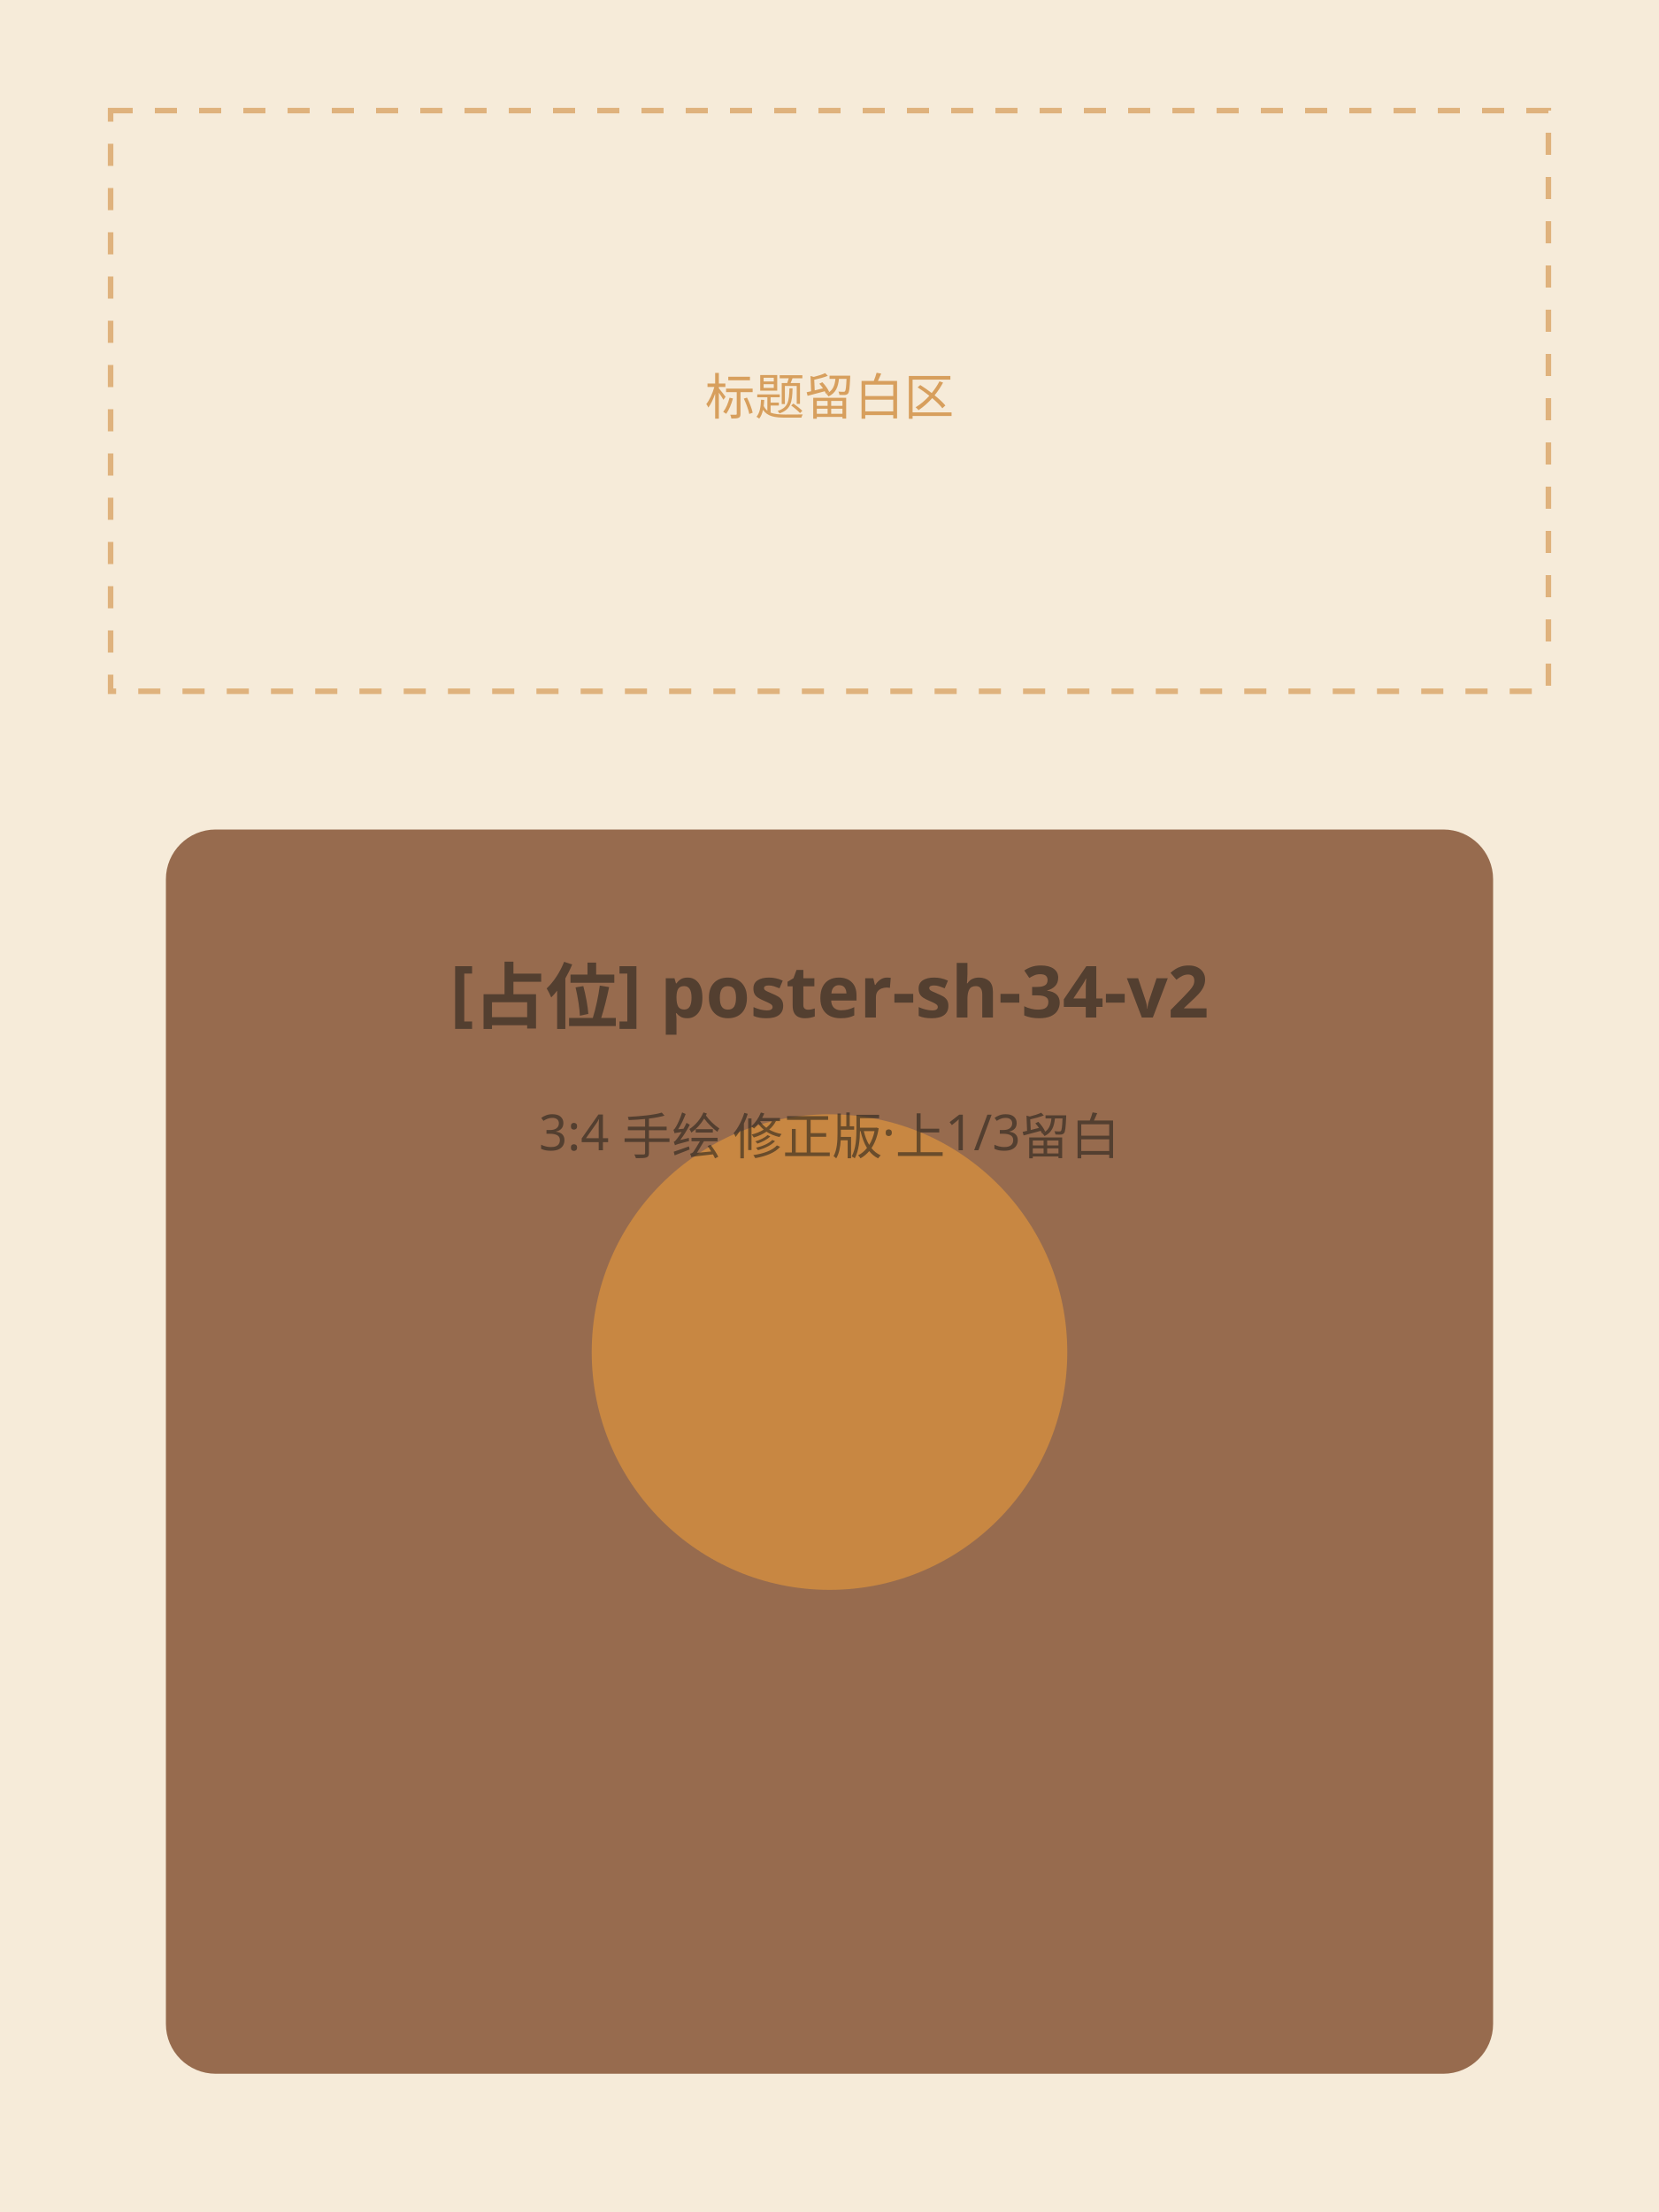
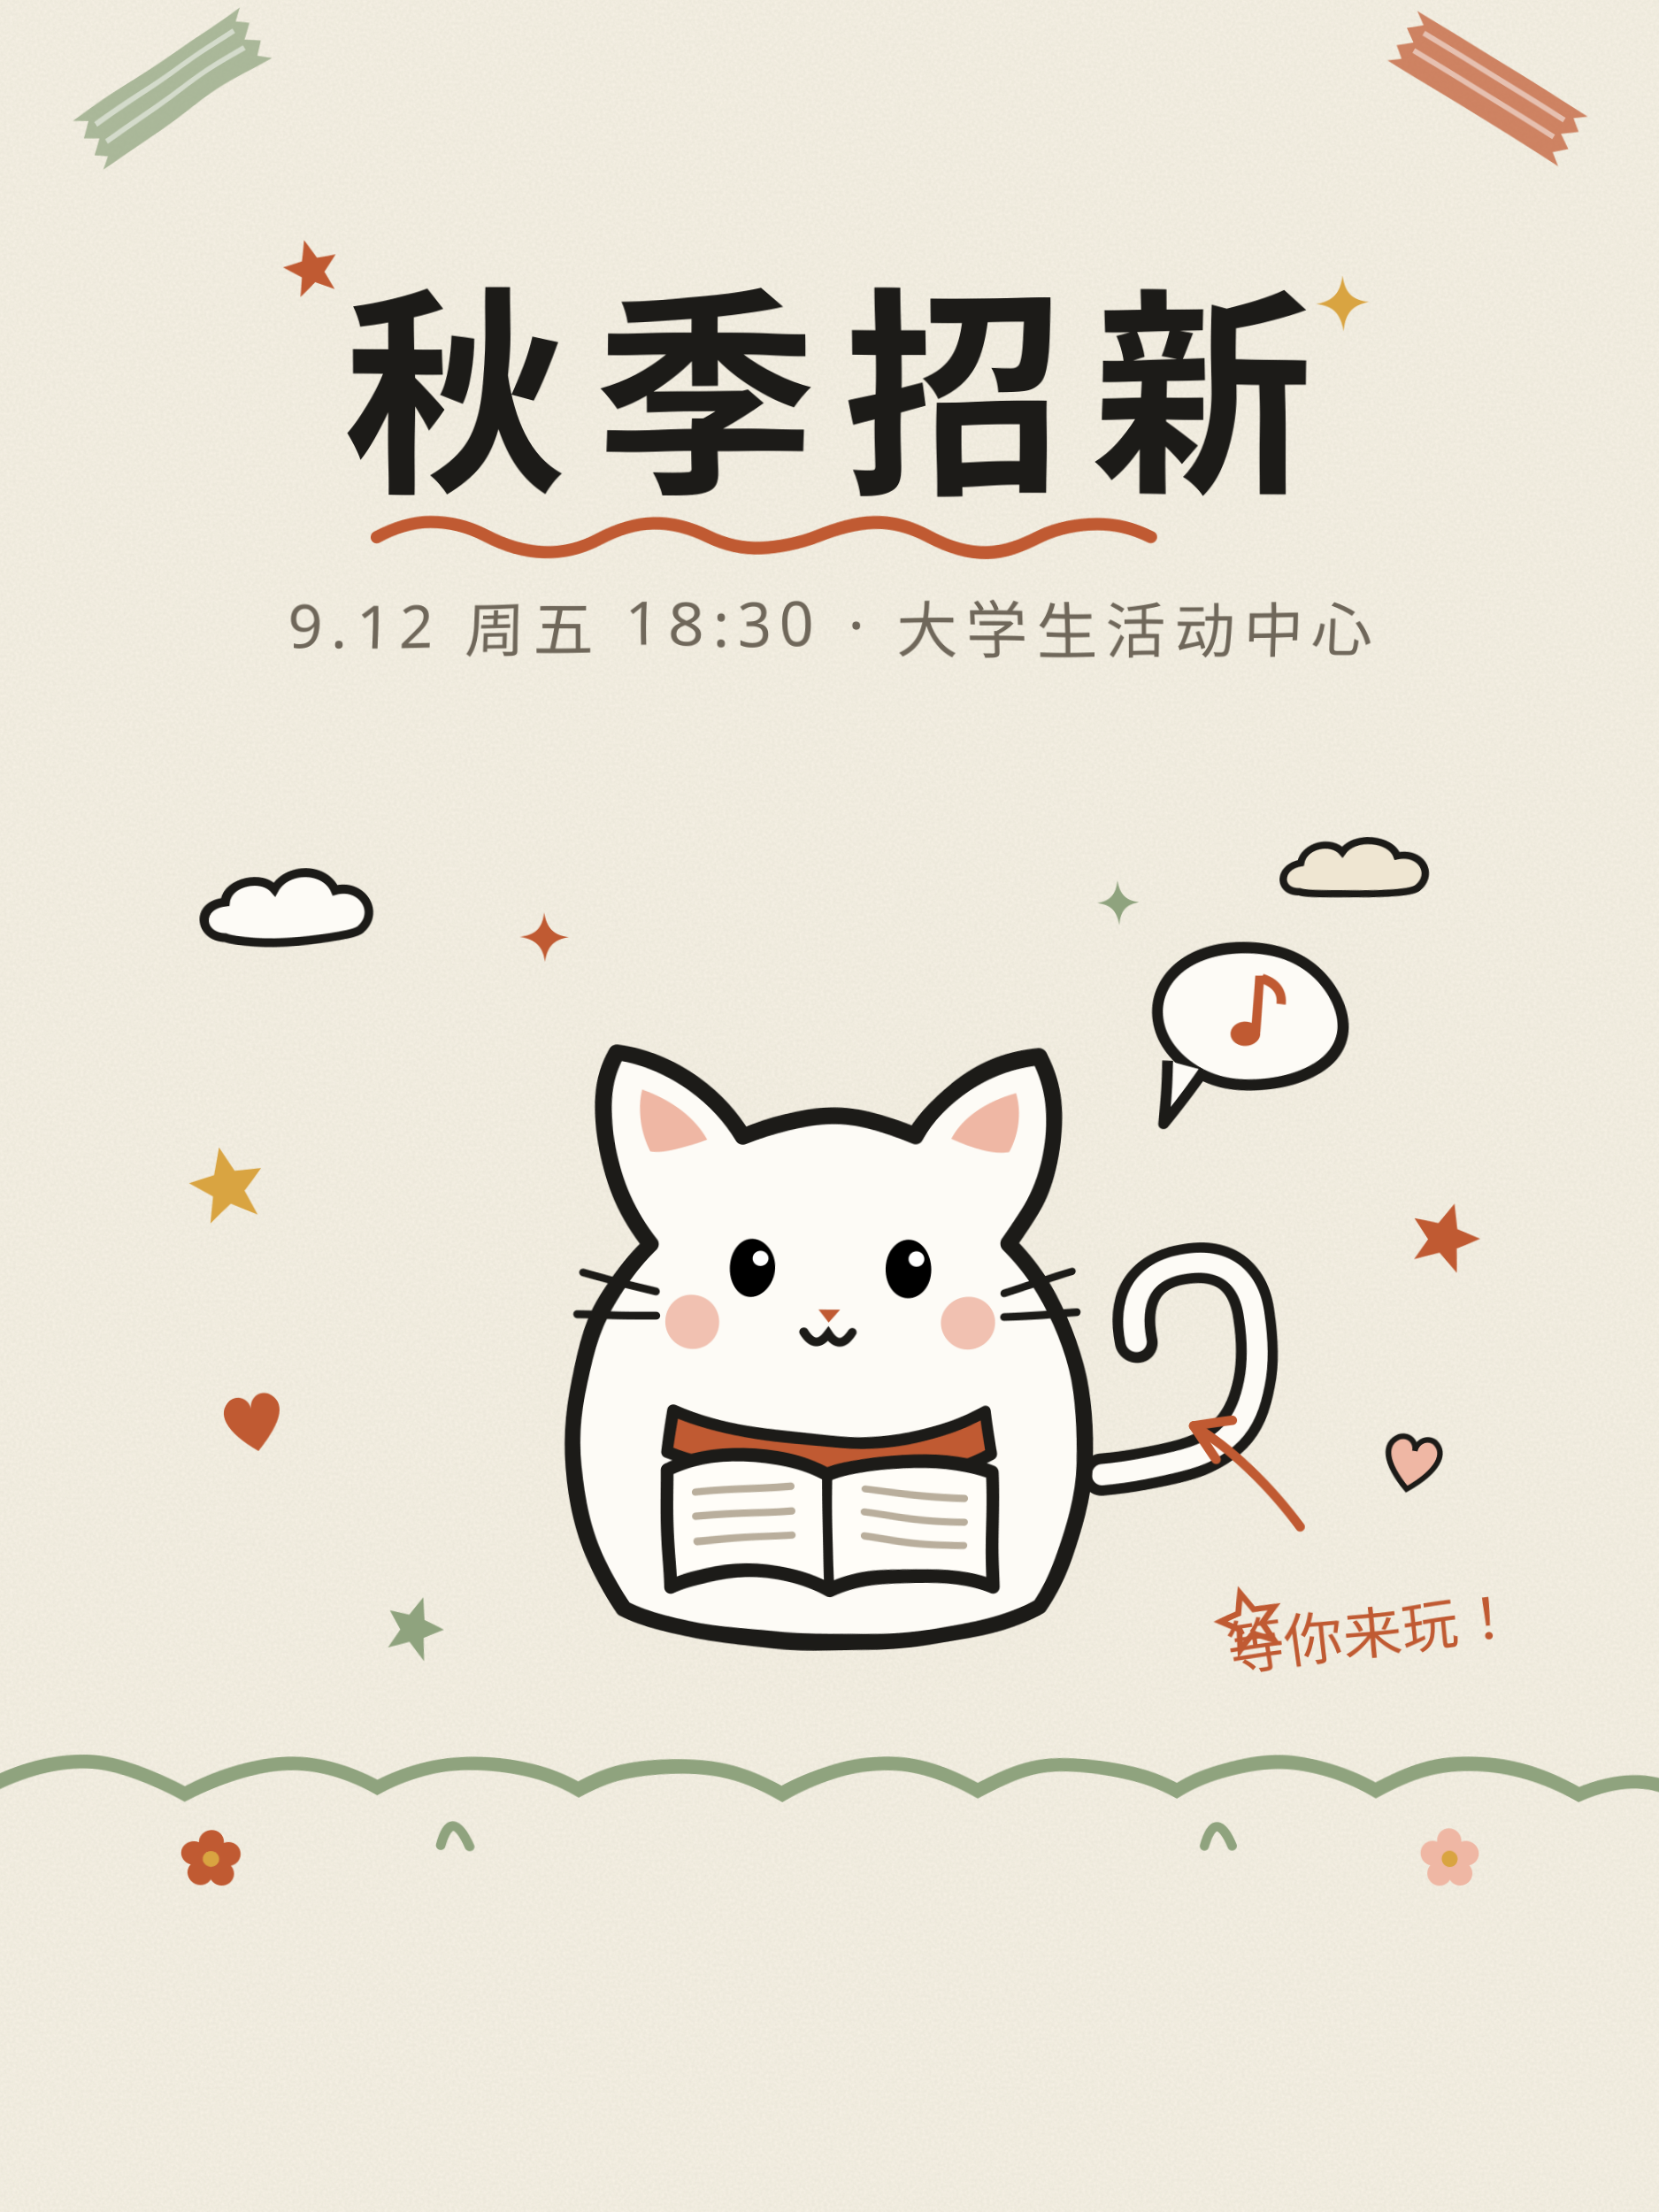
<svg xmlns="http://www.w3.org/2000/svg" width="600" height="800" viewBox="0 0 600 800">
-   <rect width="600" height="800" fill="#F6EBD9" />
-   <rect x="40" y="40" width="520" height="210" fill="none" stroke="#D08C3F" stroke-width="2" stroke-dasharray="8 8" opacity="0.6" />
-   <text x="300" y="150" font-family="sans-serif" font-size="18" text-anchor="middle" fill="#D08C3F" opacity="0.8">标题留白区</text>
-   <rect x="60" y="300" width="480" height="450" rx="18" fill="#8A5A3B" opacity="0.88" />
-   <circle cx="300" cy="489" r="86" fill="#D08C3F" opacity="0.85" />
-   <g font-family="sans-serif" text-anchor="middle" fill="#1C1B18" opacity="0.55">
-     <text x="50%" y="46%" font-size="26" font-weight="bold">[占位] poster-sh-34-v2</text>
-     <text x="50%" y="52%" font-size="18">3:4 手绘 修正版·上1/3留白</text>
+   <defs>
+     <filter id="wob" x="-8%" y="-8%" width="116%" height="116%">
+       <feTurbulence type="fractalNoise" baseFrequency="0.016" numOctaves="2" seed="11" result="n" />
+       <feDisplacementMap in="SourceGraphic" in2="n" scale="5" />
+     </filter>
+     <filter id="wobText" x="-6%" y="-6%" width="112%" height="112%">
+       <feTurbulence type="fractalNoise" baseFrequency="0.02" numOctaves="2" seed="7" result="n" />
+       <feDisplacementMap in="SourceGraphic" in2="n" scale="2.6" />
+     </filter>
+     <filter id="grain">
+       <feTurbulence type="fractalNoise" baseFrequency="0.9" numOctaves="2" seed="3" />
+       <feColorMatrix type="matrix" values="0 0 0 0 0.11  0 0 0 0 0.106  0 0 0 0 0.094  0 0 0 0.5 0" />
+     </filter>
+     <path id="star" d="M0,-14 L4,-4 L14,-3 L6,4 L9,14 L0,8 L-9,14 L-6,4 L-14,-3 L-4,-4 Z" />
+     <path id="spark" d="M0,-11 C1,-4 4,-1 11,0 C4,1 1,4 0,11 C-1,4 -4,1 -11,0 C-4,-1 -1,-4 0,-11 Z" />
+     <path id="heart" d="M0,10 C-12,0 -14,-8 -8,-12 C-4,-14 0,-11 0,-7 C0,-11 4,-14 8,-12 C14,-8 12,0 0,10 Z" />
+     <g id="flower">
+       <circle cx="0" cy="-8" r="5.5" />
+       <circle cx="7.6" cy="-2.5" r="5.5" />
+       <circle cx="4.7" cy="6.5" r="5.5" />
+       <circle cx="-4.7" cy="6.5" r="5.5" />
+       <circle cx="-7.6" cy="-2.5" r="5.5" />
+       <circle cx="0" cy="0" r="3.6" fill="#D9A441" />
+     </g>
+     <g id="cloud">
+       <path d="M-34,8 C-46,8 -46,-6 -34,-8 C-33,-18 -18,-21 -12,-14 C-6,-24 12,-23 16,-13 C28,-16 36,-4 28,4 C24,10 -26,11 -34,8 Z" />
+     </g>
+     <g id="note">
+       <path d="M2,-16 L4,6" stroke-width="3.6" fill="none" />
+       <ellipse cx="0" cy="7" rx="5.4" ry="4.2" />
+       <path d="M3,-15 q9,2 9,9" stroke-width="3.6" fill="none" />
+     </g>
+     <g id="tape">
+       <path d="M-46,-13 L-40,-9 L-46,-4 L-40,0 L-46,5 L-41,9 L-46,13 L46,13 L41,9 L46,4 L40,0 L46,-5 L41,-9 L46,-13 Z" opacity="0.72" />
+       <path d="M-38,-6 L38,-6 M-38,3 L38,3" stroke="#FFFFFF" stroke-width="2.4" opacity="0.5" fill="none" />
+     </g>
+     <g id="cat">
+       <path d="M92,52 q58,-4 50,-54 q-3,-22 -26,-16 q-16,5 -12,26" fill="none" stroke="#1C1B18" stroke-width="14" stroke-linecap="round" />
+       <path d="M92,52 q58,-4 50,-54 q-3,-22 -26,-16 q-16,5 -12,26" fill="none" stroke="#FDFBF6" stroke-width="7" stroke-linecap="round" />
+       <path d="M-70,95 C-96,58 -90,4 -60,-26 C-76,-46 -79,-70 -70,-89 C-51,-87 -37,-75 -29,-62 C-19,-66 -9,-68 0,-68 C9,-68 19,-66 29,-62 C37,-75 51,-87 70,-89 C79,-70 76,-46 60,-26 C90,4 96,58 70,95 C40,111 -40,111 -70,95 Z" fill="#FDFBF6" stroke="#1C1B18" stroke-width="5.5" stroke-linejoin="round" />
+       <path d="M-62,-77 C-52,-74 -45,-68 -41,-61 C-48,-58 -55,-56 -60,-57 C-63,-63 -64,-70 -62,-77 Z" fill="#EFB7A4" />
+       <path d="M62,-77 C52,-74 45,-68 41,-61 C48,-58 55,-56 60,-57 C63,-63 64,-70 62,-77 Z" fill="#EFB7A4" />
+       <ellipse cx="-26" cy="-18" rx="7.5" ry="10" />
+       <ellipse cx="26" cy="-18" rx="7.5" ry="10" />
+       <circle cx="-23.4" cy="-21.5" r="2.6" fill="#FFFFFF" />
+       <circle cx="28.6" cy="-21.5" r="2.6" fill="#FFFFFF" />
+       <path d="M-3.6,-4 L3.6,-4 L0,0.6 Z" fill="#C05A32" />
+       <path d="M-8,4 q4,6.5 8,0.5 q4,6 8,-0.5" fill="none" stroke="#1C1B18" stroke-width="3" stroke-linecap="round" />
+       <circle cx="-46" cy="0" r="9" fill="#EFB7A4" opacity="0.85" />
+       <circle cx="46" cy="0" r="9" fill="#EFB7A4" opacity="0.85" />
+       <path d="M-58,-10 L-82,-16 M-58,-2 L-84,-2 M58,-10 L82,-16 M58,-2 L84,-2" stroke="#1C1B18" stroke-width="2.6" stroke-linecap="round" fill="none" />
+       <path d="M-52,30 C-20,44 20,44 52,30 L54,44 C20,58 -20,58 -54,44 Z" fill="#C05A32" stroke="#1C1B18" stroke-width="4" stroke-linejoin="round" />
+       <path d="M30,46 L40,74 L20,72 Z" fill="#C05A32" stroke="#1C1B18" stroke-width="4" stroke-linejoin="round" />
+       <path d="M0,52 C-15,44 -40,44 -54,50 L-54,88 C-40,82 -15,82 0,90 C15,82 40,82 54,88 L54,50 C40,44 15,44 0,52 Z" fill="#FFFDF8" stroke="#1C1B18" stroke-width="4.5" stroke-linejoin="round" />
+       <path d="M0,52 L0,90" stroke="#1C1B18" stroke-width="3.2" />
+       <path d="M-44,58 L-12,56 M-44,66 L-12,64 M-44,74 L-12,72 M12,56 L44,58 M12,64 L44,66 M12,72 L44,74" stroke="#B9AE9C" stroke-width="2.4" stroke-linecap="round" />
+     </g>
+   </defs>
+   <rect width="600" height="800" fill="#F6F1E4" />
+   <rect width="600" height="800" filter="url(#grain)" opacity="0.16" />
+   <g filter="url(#wob)">
+     <use href="#tape" transform="translate(62,32) rotate(-32) scale(0.8)" fill="#8FA37E" />
+     <use href="#tape" transform="translate(538,32) rotate(32) scale(0.8)" fill="#C05A32" />
+   </g>
+   <g filter="url(#wobText)" font-family="'PingFang SC','Microsoft YaHei','Noto Sans SC',sans-serif" text-anchor="middle">
+     <text x="300" y="172" font-size="80" font-weight="700" fill="#1C1B18" letter-spacing="10" rotate="-3 3 -2 3">秋季招新</text>
+     <text x="300" y="234" font-size="22" fill="#6F675A" letter-spacing="3">9.12 周五 18:30 · 大学生活动中心</text>
+   </g>
+   <g filter="url(#wob)">
+     <path d="M136,194 q20,-10 40,0 q20,10 40,0 q20,-10 40,0 q20,10 40,0 q20,-10 40,0 q20,10 40,0 q20,-10 40,0" fill="none" stroke="#C05A32" stroke-width="4.5" stroke-linecap="round" />
+     <use href="#spark" transform="translate(486,110) scale(0.9)" fill="#D9A441" />
+     <use href="#star" transform="translate(112,96) scale(0.7) rotate(-14)" fill="#C05A32" />
+   </g>
+   <g filter="url(#wob)">
+     <use href="#cloud" transform="translate(108,332) scale(0.8)" fill="#FDFBF6" stroke="#1C1B18" stroke-width="4" />
+     <use href="#cloud" transform="translate(494,318) scale(0.68)" fill="#EFE6D2" stroke="#1C1B18" stroke-width="4" />
+     <use href="#cat" transform="translate(300,478) scale(1.08)" />
+     <g transform="translate(452,368) rotate(8)">
+       <ellipse rx="34" ry="25" fill="#FDFBF6" stroke="#1C1B18" stroke-width="4" />
+       <path d="M-14,21 L-26,42 L-28,19" fill="#FDFBF6" stroke="#1C1B18" stroke-width="4" stroke-linejoin="round" />
+       <use href="#note" transform="scale(0.95)" fill="#C05A32" stroke="#C05A32" />
+     </g>
+     <use href="#star" transform="translate(82,428) scale(0.95) rotate(-12)" fill="#D9A441" />
+     <use href="#star" transform="translate(522,446) scale(0.85) rotate(16)" fill="#C05A32" />
+     <use href="#star" transform="translate(150,588) scale(0.75) rotate(20)" fill="#8FA37E" />
+     <use href="#star" transform="translate(452,586) scale(0.7) rotate(-18)" fill="none" stroke="#C05A32" stroke-width="3" />
+     <use href="#spark" transform="translate(196,338) scale(0.8)" fill="#C05A32" />
+     <use href="#spark" transform="translate(404,326) scale(0.7)" fill="#8FA37E" />
+     <use href="#heart" transform="translate(92,516) scale(0.9) rotate(-10)" fill="#C05A32" />
+     <use href="#heart" transform="translate(510,530) scale(0.85) rotate(10)" fill="#EFB7A4" stroke="#1C1B18" stroke-width="2.4" />
+     <path d="M-6,648 Q30,628 66,648 Q102,628 138,648 Q174,628 210,648 Q246,628 282,648 Q318,628 354,648 Q390,628 426,648 Q462,628 498,648 Q534,628 570,648 Q590,638 606,648" fill="none" stroke="#8FA37E" stroke-width="5" stroke-linecap="round" />
+     <use href="#flower" transform="translate(76,672) scale(0.8)" fill="#C05A32" />
+     <use href="#flower" transform="translate(524,672) scale(0.8)" fill="#EFB7A4" />
+     <path d="M160,668 q4,-14 10,0 M436,668 q4,-14 10,0" fill="none" stroke="#8FA37E" stroke-width="3.4" stroke-linecap="round" />
+   </g>
+   <g filter="url(#wobText)">
+     <text x="497" y="598" font-family="'PingFang SC','Microsoft YaHei','Noto Sans SC',sans-serif" font-size="21" fill="#C05A32" text-anchor="middle" transform="rotate(-7 497 598)" rotate="-2 3 -2 2">等你来玩！</text>
+     <path d="M470,552 Q452,528 432,516" fill="none" stroke="#C05A32" stroke-width="3.4" stroke-linecap="round" />
+     <path d="M440,528 L432,516 L446,514" fill="none" stroke="#C05A32" stroke-width="3.4" stroke-linecap="round" stroke-linejoin="round" />
  </g>
</svg>
